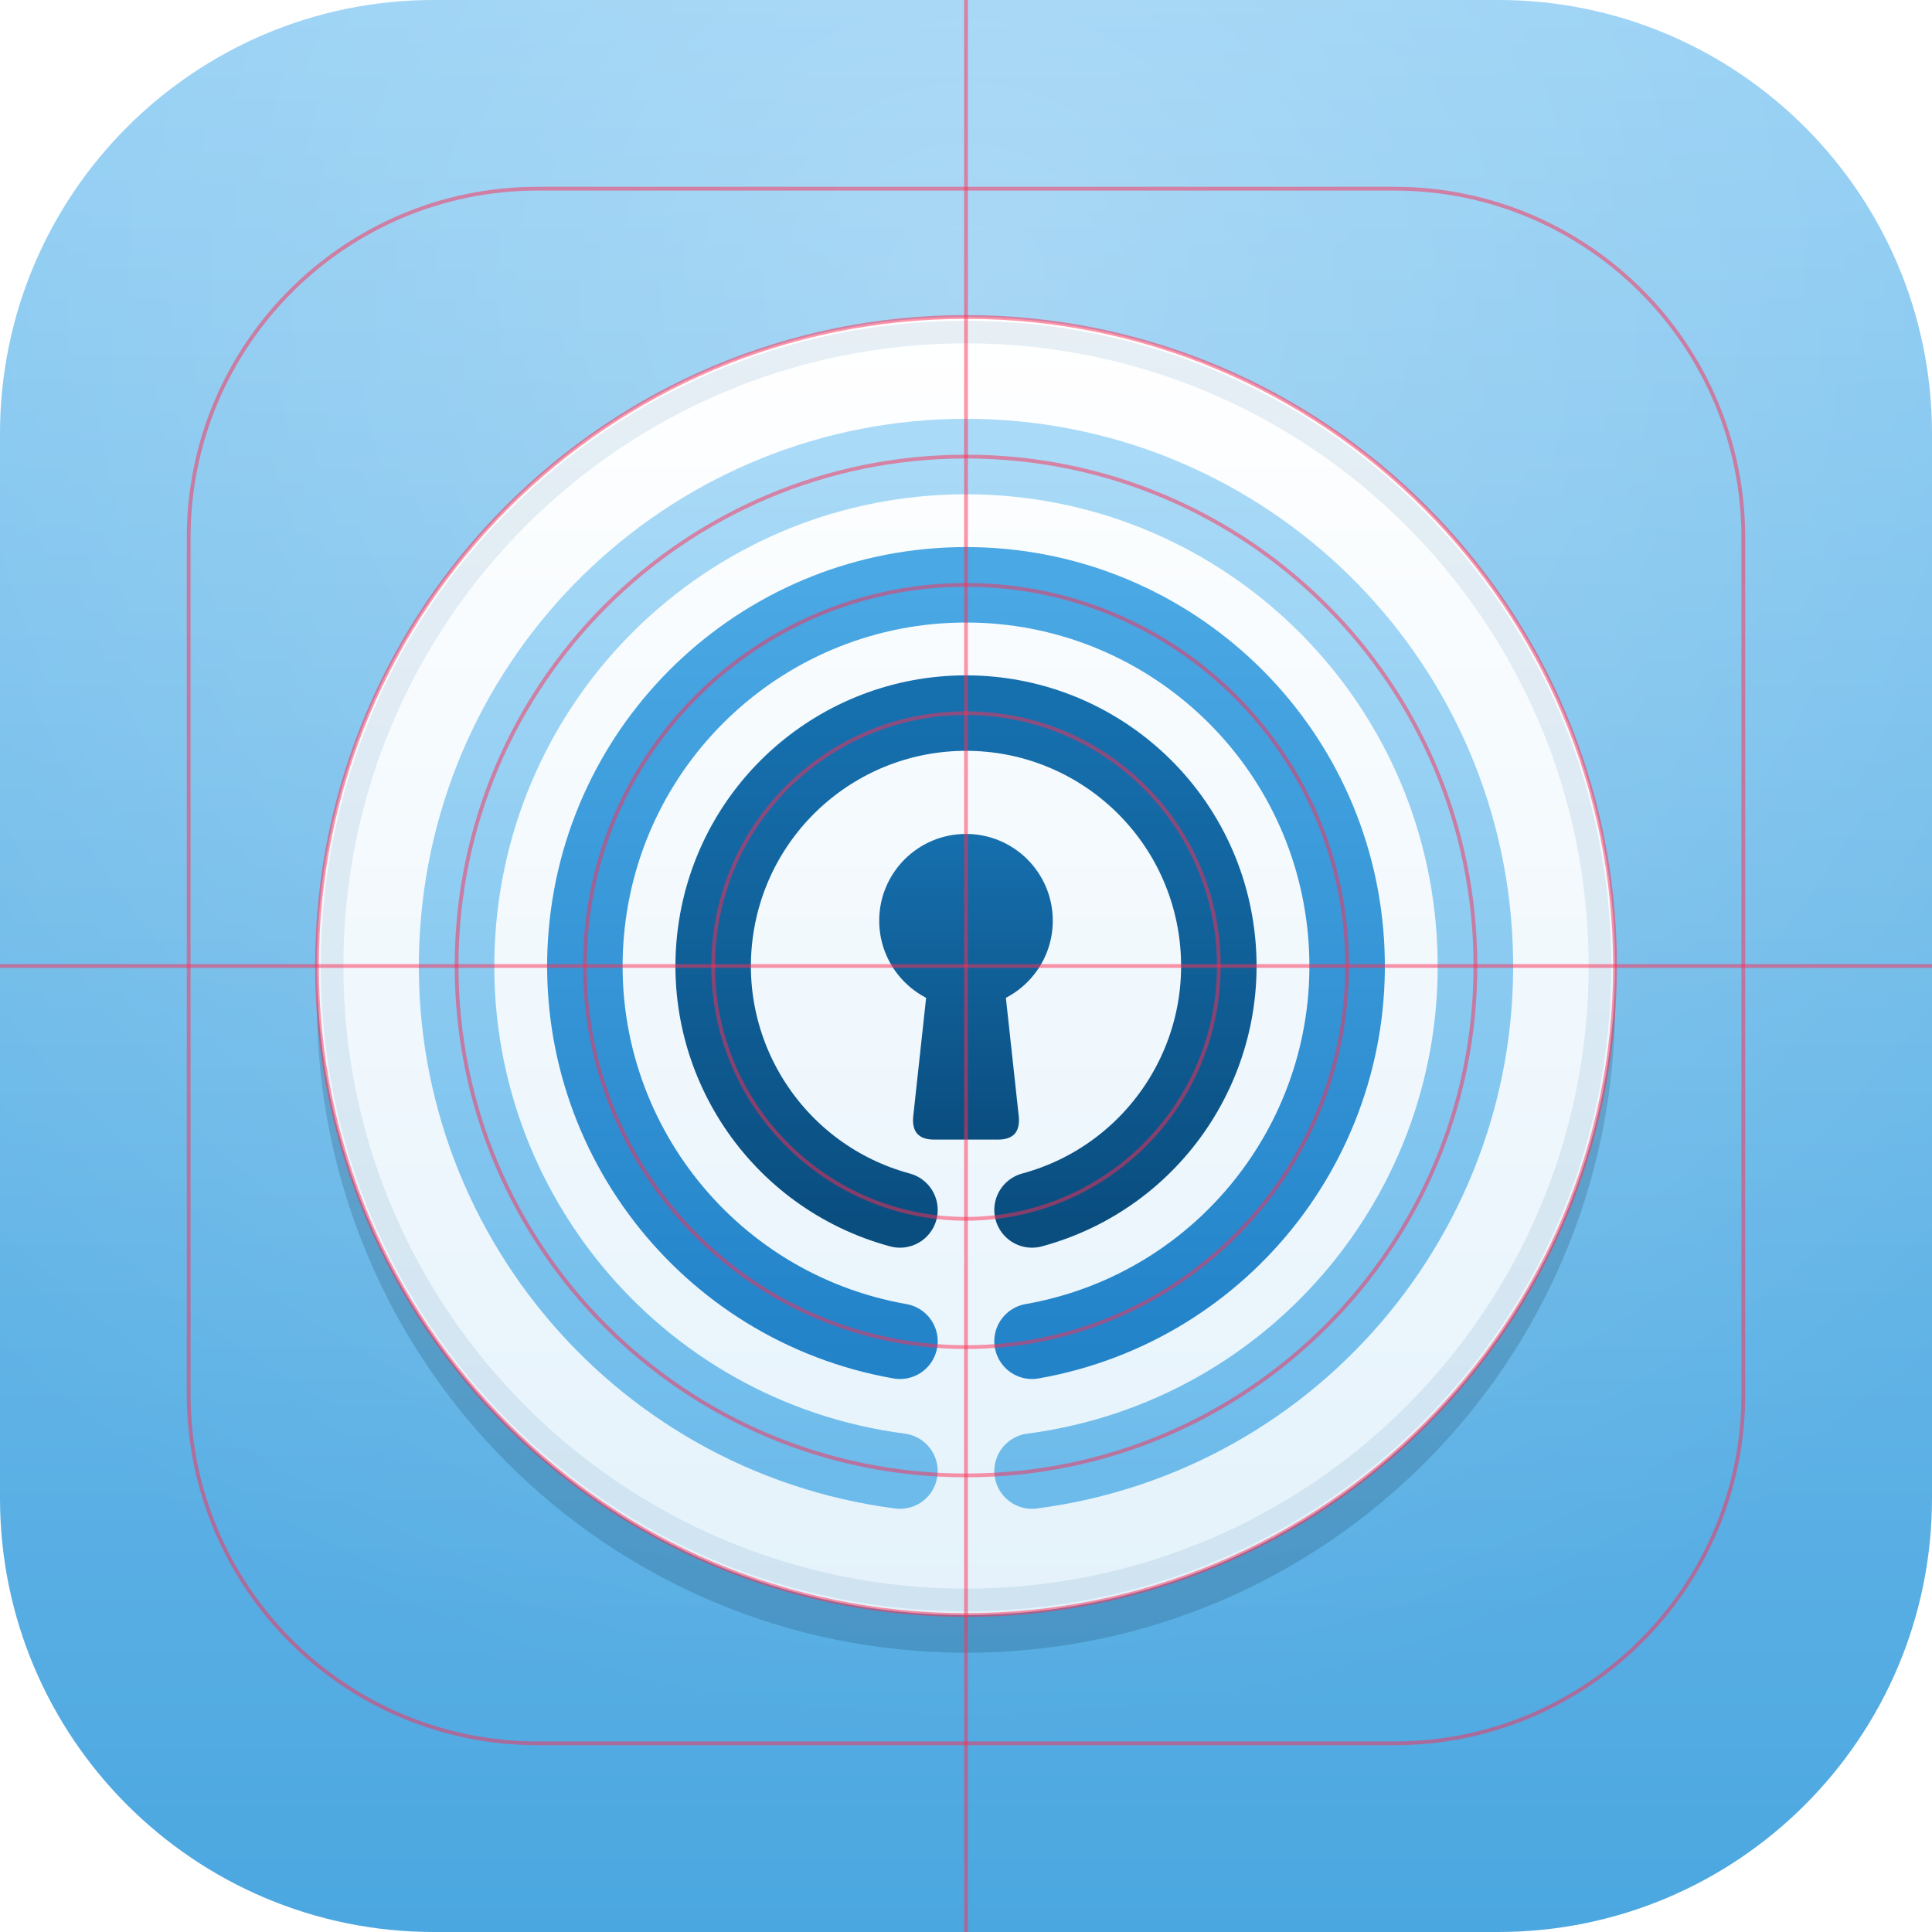
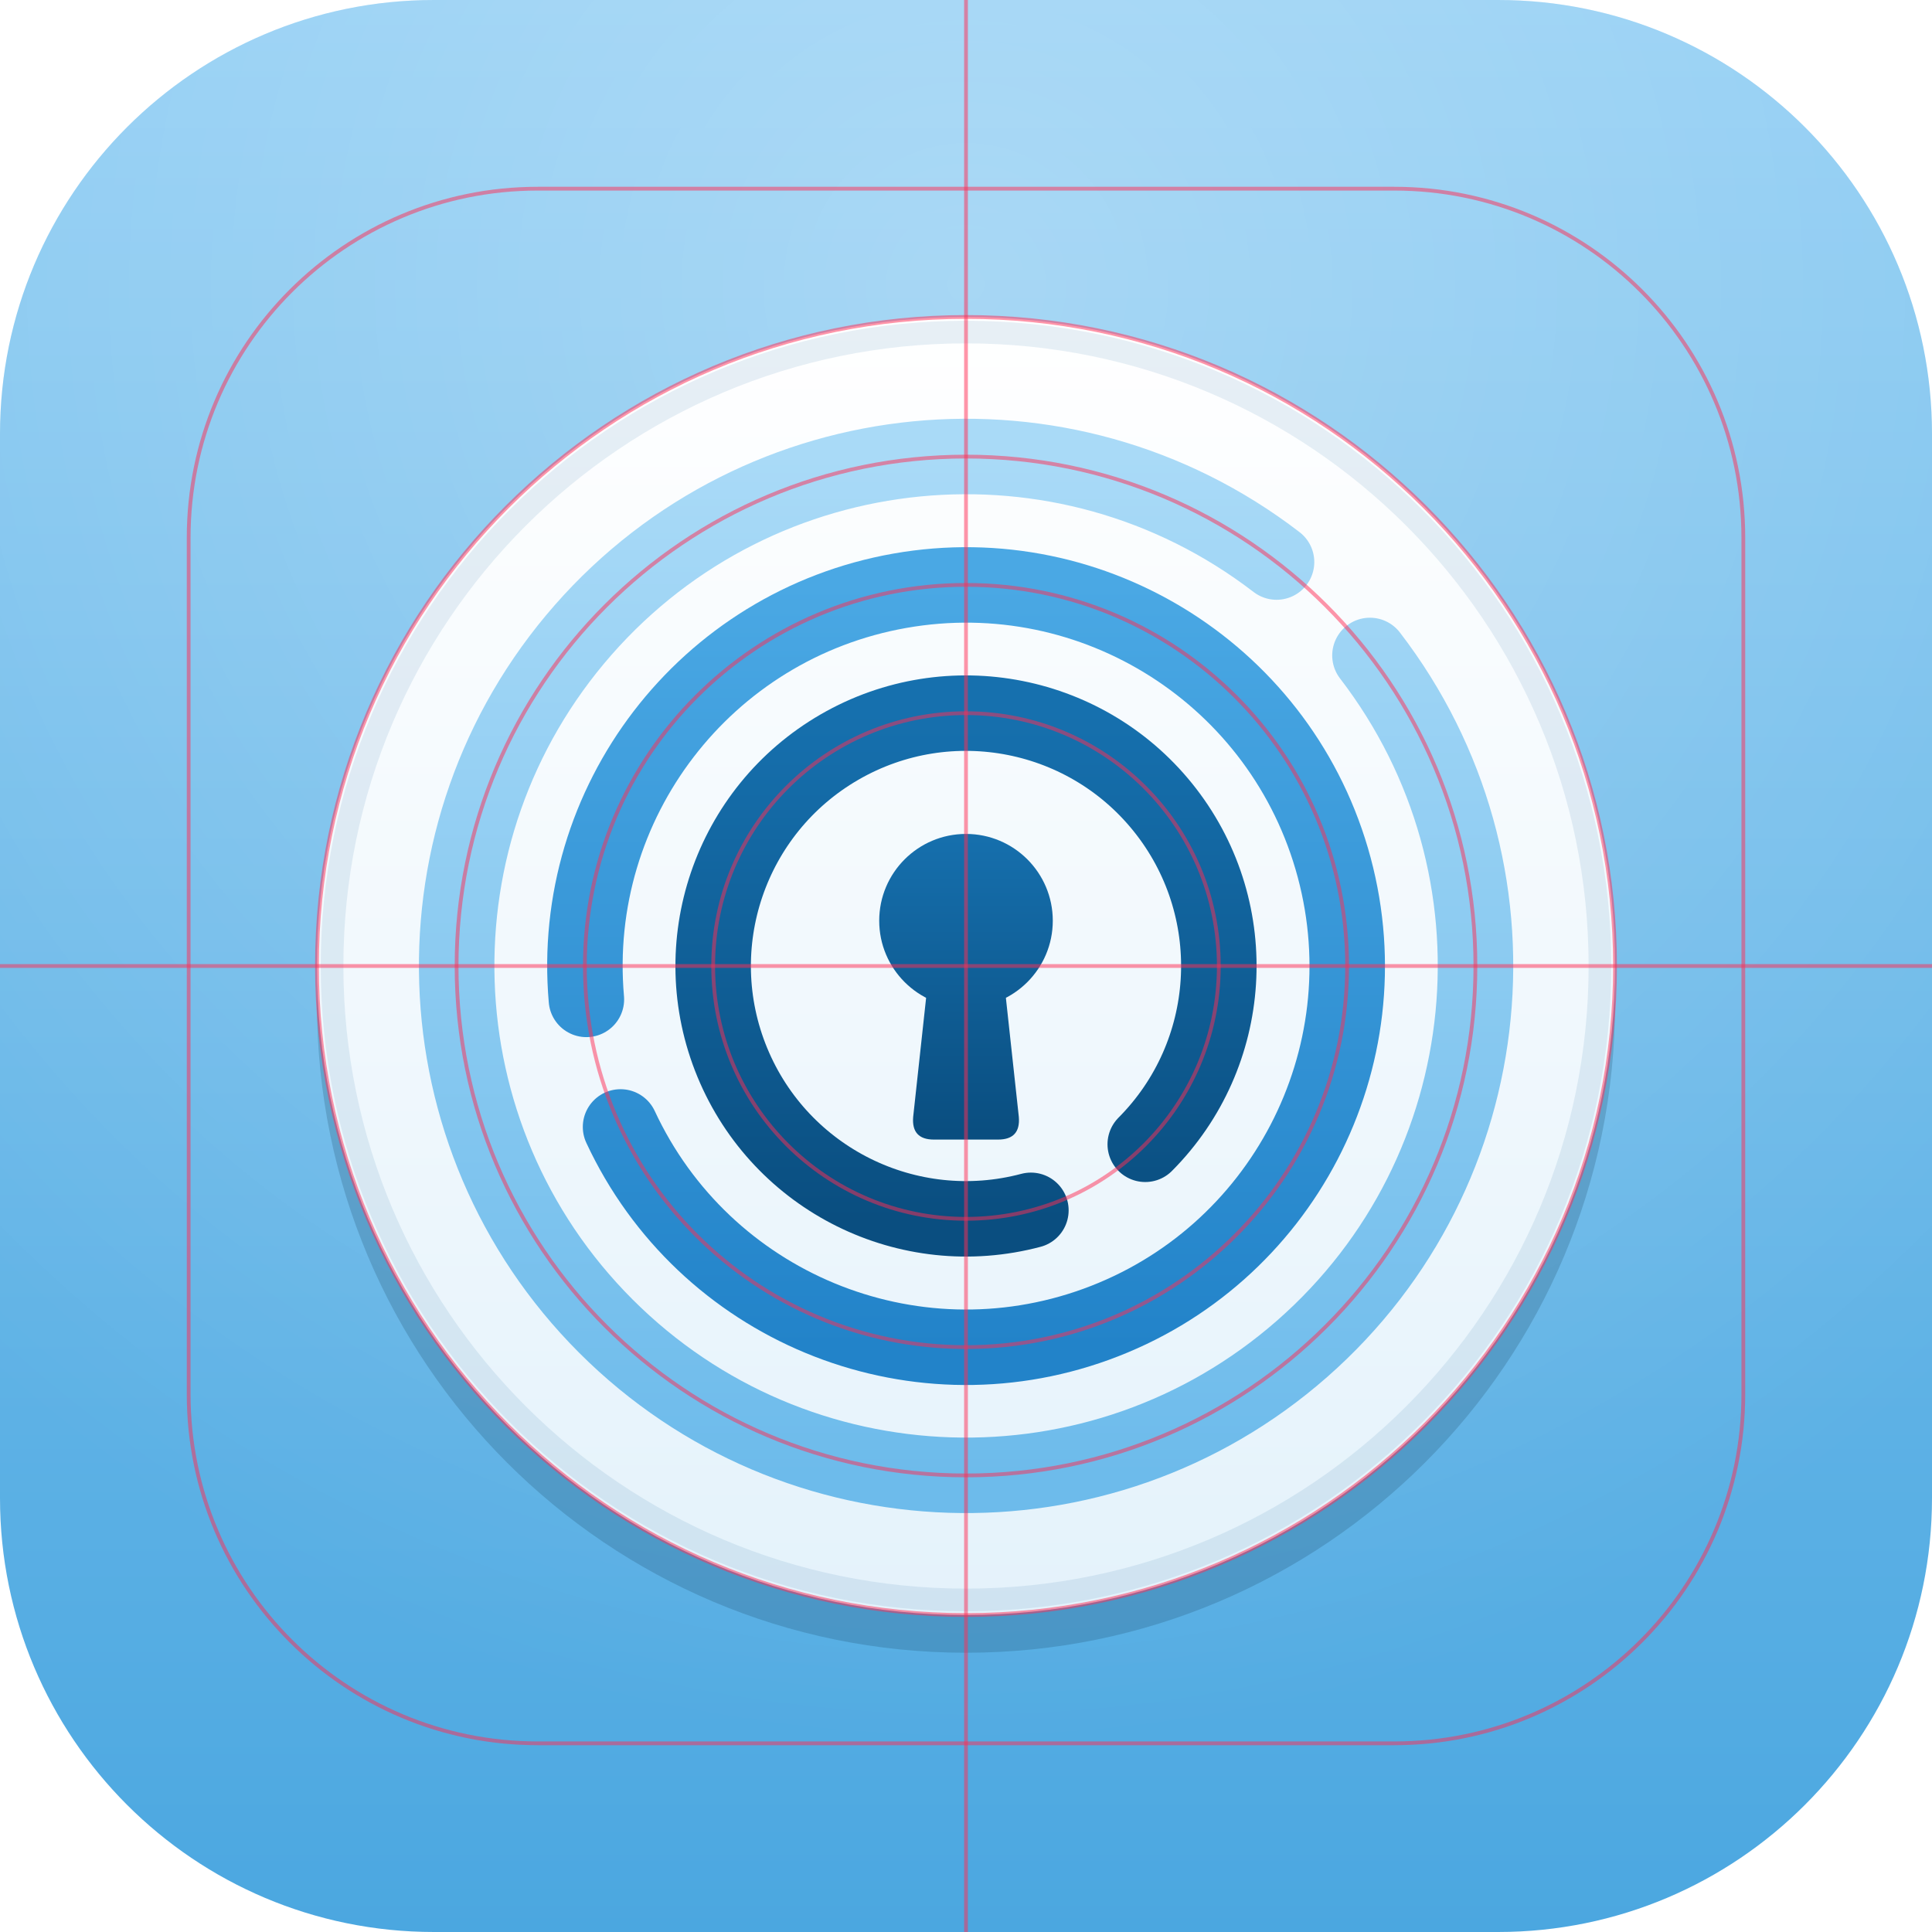
<svg xmlns="http://www.w3.org/2000/svg" viewBox="0 0 1024 1024" width="1024" height="1024">
  <defs>
    <clipPath id="sq">
      <rect width="1024" height="1024" rx="230" />
    </clipPath>
  </defs>
  <g clip-path="url(#sq)">
    <defs>
      <linearGradient id="L0bg" gradientUnits="userSpaceOnUse" x1="0" y1="0" x2="0" y2="1024">
        <stop offset="0" stop-color="#8FCDF3" />
        <stop offset="1" stop-color="#4BA7E0" />
      </linearGradient>
      <radialGradient id="L0hi" cx=".5" cy=".15" r=".75">
        <stop offset="0" stop-color="#FFFFFF" stop-opacity=".28" />
        <stop offset="1" stop-color="#FFFFFF" stop-opacity="0" />
      </radialGradient>
    </defs>
    <rect width="1024" height="1024" fill="url(#L0bg)" />
    <rect width="1024" height="1024" fill="url(#L0hi)" />
    <circle cx="512" cy="532" r="344" fill="#0B2A40" fill-opacity=".18" />
    <defs>
      <linearGradient id="L1d" gradientUnits="userSpaceOnUse" x1="0" y1="168" x2="0" y2="856">
        <stop offset="0" stop-color="#FFFFFF" />
        <stop offset="1" stop-color="#E4F2FB" />
      </linearGradient>
    </defs>
    <circle cx="512" cy="512" r="344" fill="url(#L1d)" />
    <circle cx="512" cy="512" r="336" fill="none" stroke="#0B5E96" stroke-opacity=".10" stroke-width="12" />
    <defs>
      <linearGradient id="L2r" gradientUnits="userSpaceOnUse" x1="0" y1="242" x2="0" y2="782">
        <stop offset="0" stop-color="#A9DAF7" />
        <stop offset="1" stop-color="#6DBBEB" />
      </linearGradient>
    </defs>
-     <path d="M477.0 779.7 A270 270 0 1 1 547.0 779.7" fill="none" stroke-width="40" stroke-linecap="round" stroke="url(#L2r)" />
+     <path d="M726.1 347.4 A270 270 0 1 1 676.6 297.9" fill="none" stroke-width="40" stroke-linecap="round" stroke="url(#L2r)" />
    <defs>
      <linearGradient id="L3r" gradientUnits="userSpaceOnUse" x1="0" y1="310" x2="0" y2="714">
        <stop offset="0" stop-color="#4AA8E4" />
        <stop offset="1" stop-color="#2283C9" />
      </linearGradient>
    </defs>
-     <path d="M477.0 710.9 A202 202 0 1 1 547.0 710.9" fill="none" stroke-width="40" stroke-linecap="round" stroke="url(#L3r)" />
+     <path d="M310.8 529.7 A202 202 0 1 1 328.9 597.3" fill="none" stroke-width="40" stroke-linecap="round" stroke="url(#L3r)" />
    <defs>
      <linearGradient id="L4r" gradientUnits="userSpaceOnUse" x1="0" y1="378" x2="0" y2="646">
        <stop offset="0" stop-color="#1670AE" />
        <stop offset="1" stop-color="#0A4E80" />
      </linearGradient>
    </defs>
-     <path d="M477.0 641.3 A134 134 0 1 1 547.0 641.3" fill="none" stroke-width="40" stroke-linecap="round" stroke="url(#L4r)" />
+     <path d="M546.4 641.5 A134 134 0 1 1 607.0 606.5" fill="none" stroke-width="40" stroke-linecap="round" stroke="url(#L4r)" />
    <defs>
      <linearGradient id="L5h" gradientUnits="userSpaceOnUse" x1="0" y1="440" x2="0" y2="600">
        <stop offset="0" stop-color="#1670AE" />
        <stop offset="1" stop-color="#0A4E80" />
      </linearGradient>
    </defs>
    <circle cx="512" cy="488" r="46" fill="url(#L5h)" />
    <path d="M494 500 L530 500 L540 592 Q541 604 529 604 L495 604 Q483 604 484 592 Z" fill="url(#L5h)" />
  </g>
  <g fill="none" stroke="#FF2D55" stroke-opacity=".5" stroke-width="2">
    <rect x="100" y="100" width="824" height="824" rx="185" />
    <circle cx="512" cy="512" r="344" />
    <circle cx="512" cy="512" r="270" />
    <circle cx="512" cy="512" r="202" />
    <circle cx="512" cy="512" r="134" />
    <line x1="512" y1="0" x2="512" y2="1024" />
    <line x1="0" y1="512" x2="1024" y2="512" />
  </g>
</svg>
